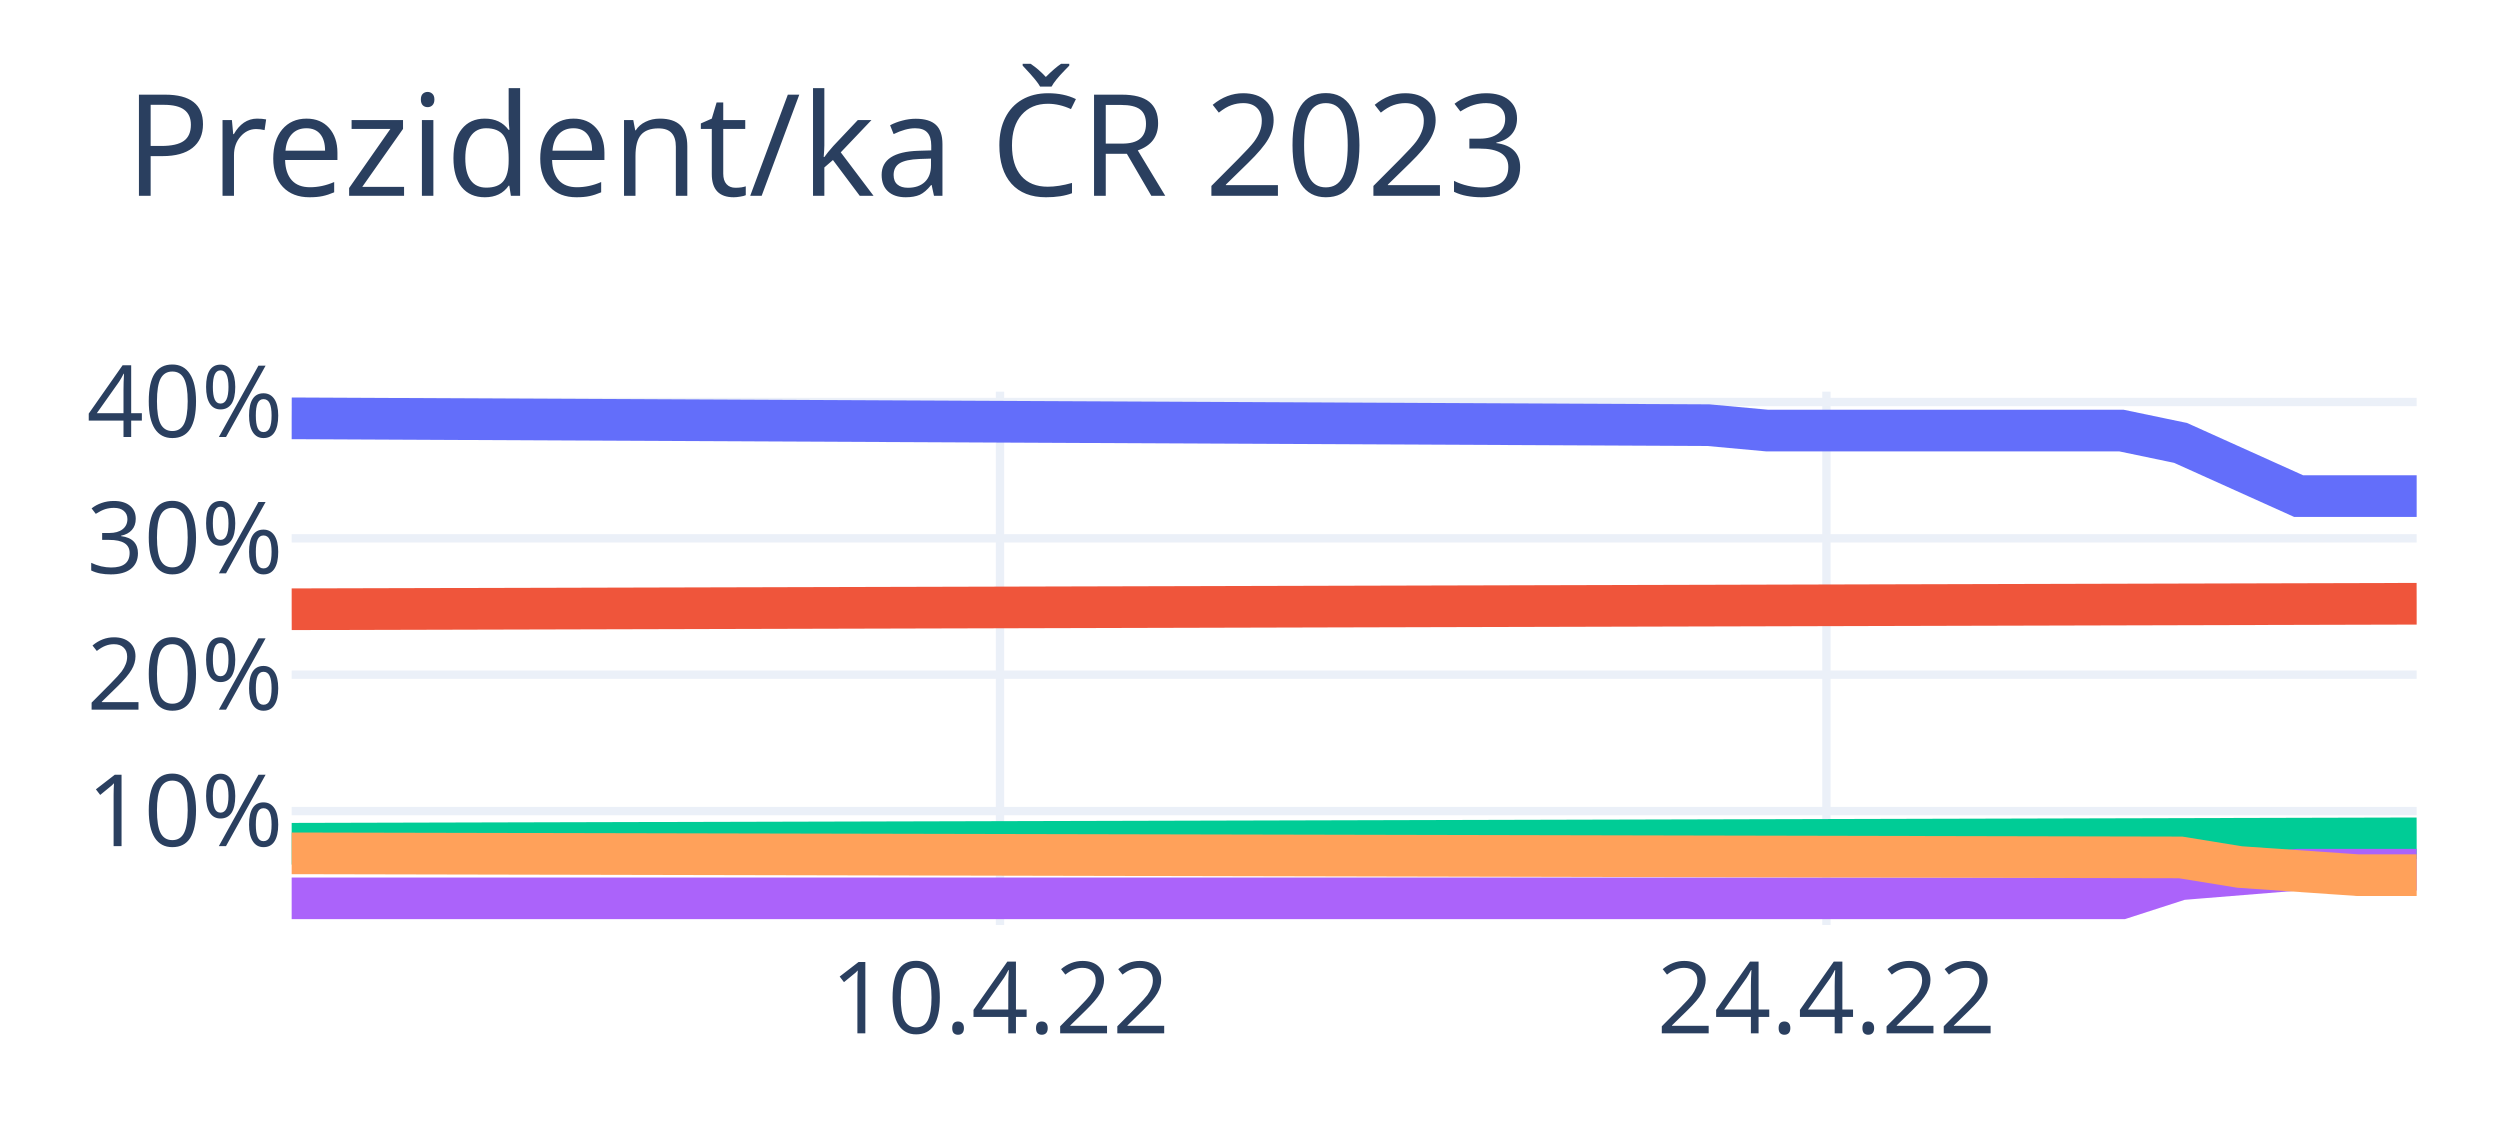
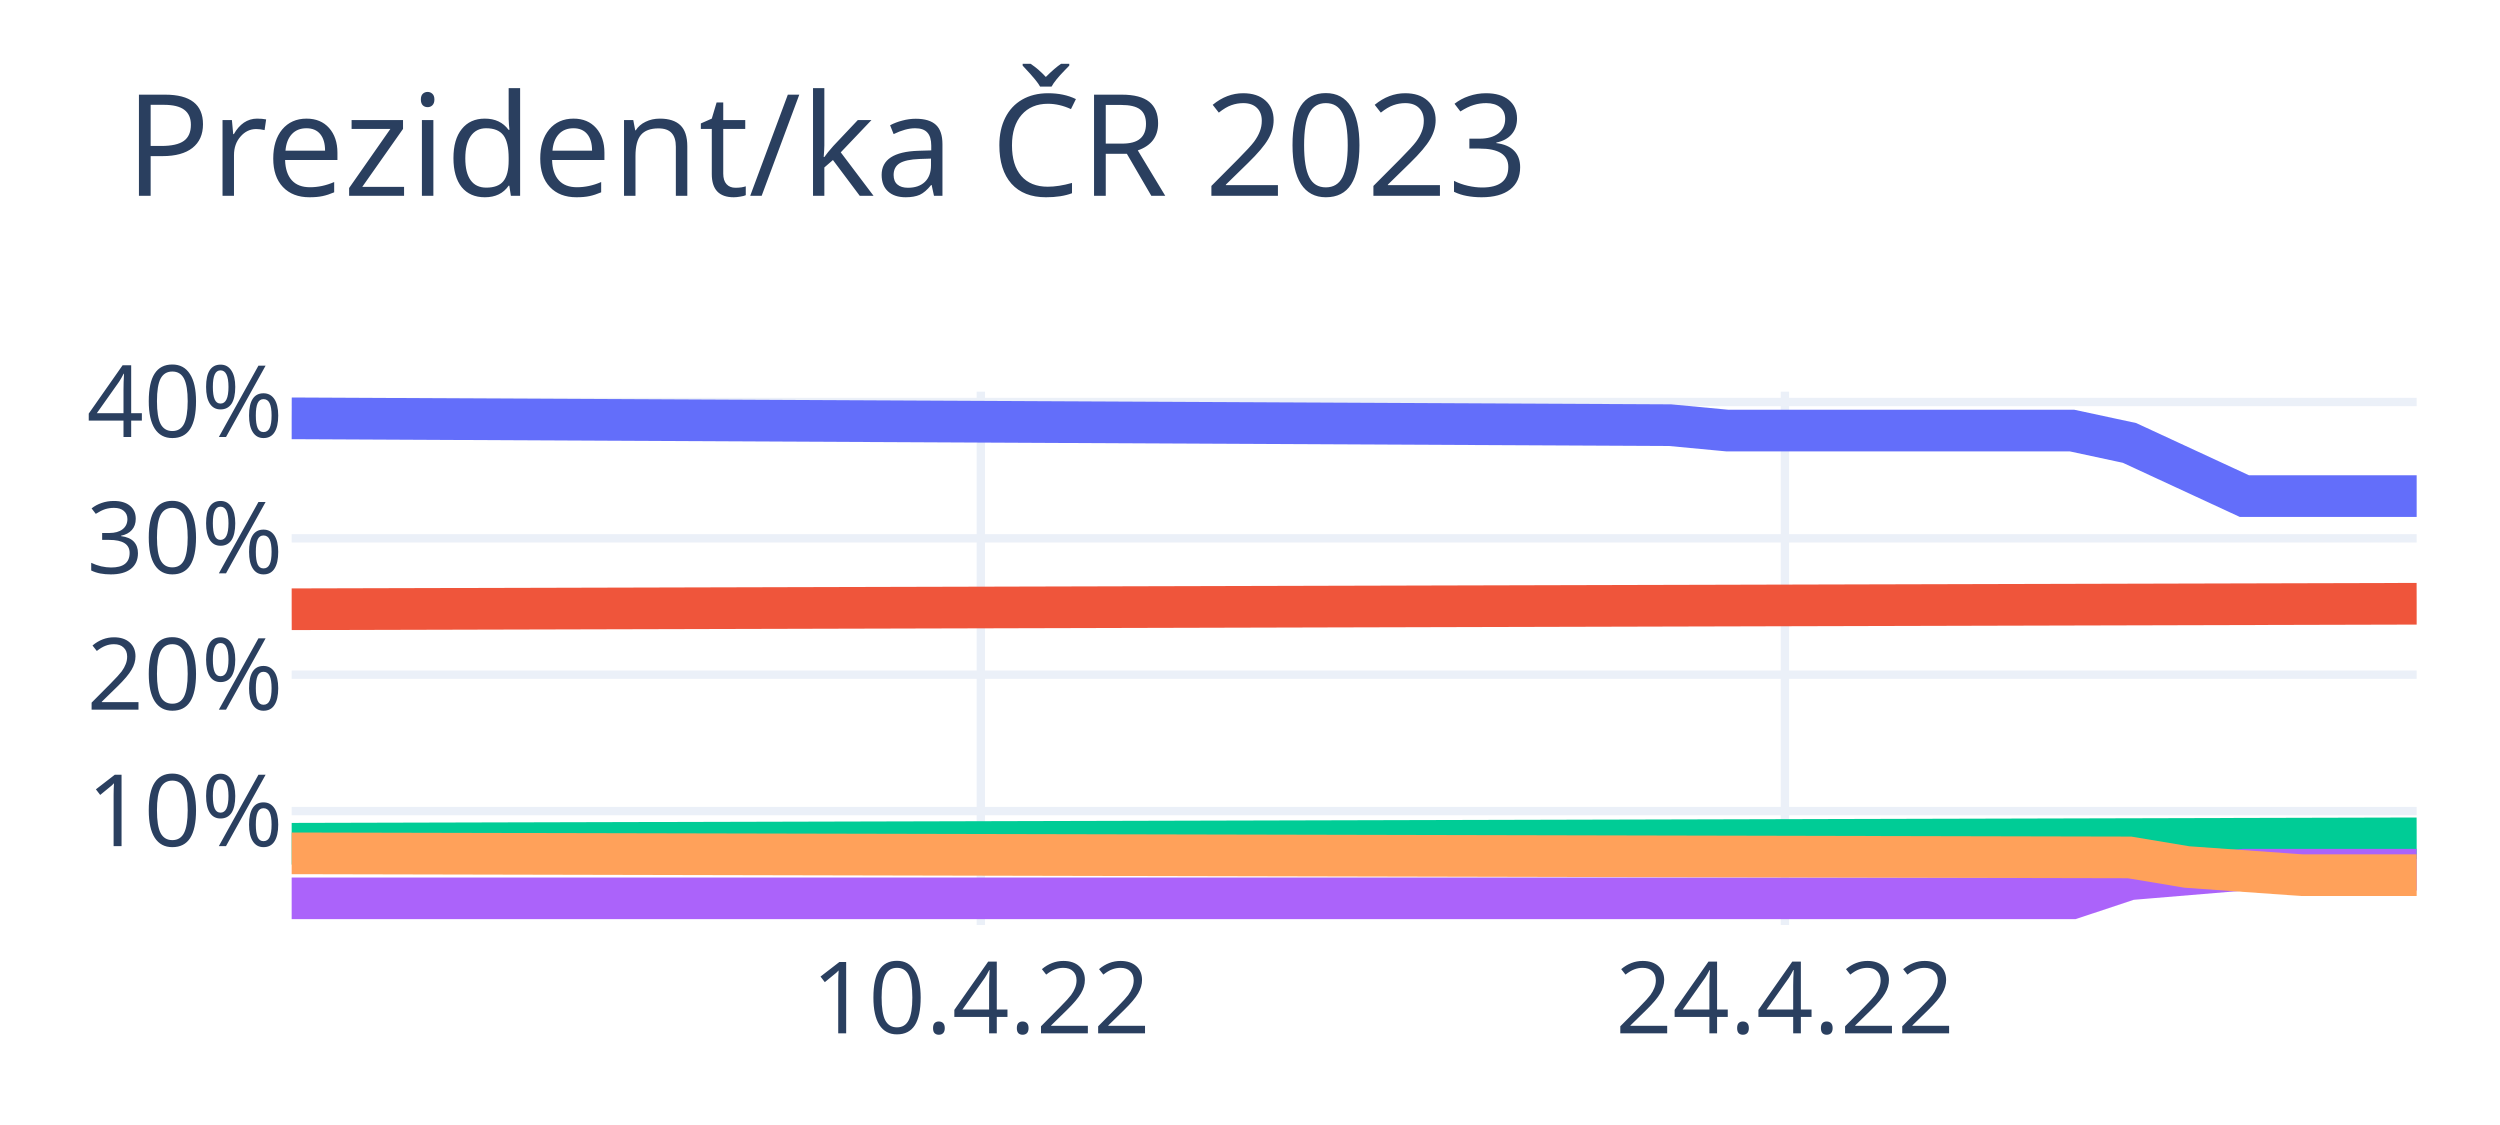
<svg xmlns="http://www.w3.org/2000/svg" class="main-svg" width="300" height="135" style="" viewBox="0 0 300 135">
  <rect x="0" y="0" width="300" height="135" style="fill: rgb(255, 255, 255); fill-opacity: 1;" />
-   <defs id="defs-7ec1ca">
+   <defs id="defs-3aeb0f">
    <g class="clips">
-       <clipPath id="clip7ec1caxyplot" class="plotclip">
+       <clipPath id="clip3aeb0fxyplot" class="plotclip">
        <rect width="255" height="64" />
      </clipPath>
-       <clipPath class="axesclip" id="clip7ec1cax">
+       <clipPath class="axesclip" id="clip3aeb0fx">
        <rect x="35" y="0" width="255" height="135" />
      </clipPath>
-       <clipPath class="axesclip" id="clip7ec1cay">
+       <clipPath class="axesclip" id="clip3aeb0fy">
        <rect x="0" y="47" width="300" height="64" />
      </clipPath>
-       <clipPath class="axesclip" id="clip7ec1caxy">
+       <clipPath class="axesclip" id="clip3aeb0fxy">
        <rect x="35" y="47" width="255" height="64" />
      </clipPath>
    </g>
    <g class="gradients" />
    <g class="patterns" />
  </defs>
  <g class="bglayer" />
  <g class="layer-below">
    <g class="imagelayer" />
    <g class="shapelayer" />
  </g>
  <g class="cartesianlayer">
    <g class="subplot xy">
      <g class="layer-subplot">
        <g class="shapelayer" />
        <g class="imagelayer" />
      </g>
      <g class="gridlayer">
        <g class="x">
-           <path class="xgrid crisp" transform="translate(120,0)" d="M0,47v64" style="stroke: rgb(235, 240, 248); stroke-opacity: 1; stroke-width: 1px;" />
-           <path class="xgrid crisp" transform="translate(219.17,0)" d="M0,47v64" style="stroke: rgb(235, 240, 248); stroke-opacity: 1; stroke-width: 1px;" />
+           <path class="xgrid crisp" transform="translate(117.7,0)" d="M0,47v64" style="stroke: rgb(235, 240, 248); stroke-opacity: 1; stroke-width: 1px;" />
+           <path class="xgrid crisp" transform="translate(214.19,0)" d="M0,47v64" style="stroke: rgb(235, 240, 248); stroke-opacity: 1; stroke-width: 1px;" />
        </g>
        <g class="y">
          <path class="ygrid crisp" transform="translate(0,97.33)" d="M35,0h255" style="stroke: rgb(235, 240, 248); stroke-opacity: 1; stroke-width: 1px;" />
          <path class="ygrid crisp" transform="translate(0,80.96)" d="M35,0h255" style="stroke: rgb(235, 240, 248); stroke-opacity: 1; stroke-width: 1px;" />
          <path class="ygrid crisp" transform="translate(0,64.6)" d="M35,0h255" style="stroke: rgb(235, 240, 248); stroke-opacity: 1; stroke-width: 1px;" />
          <path class="ygrid crisp" transform="translate(0,48.24)" d="M35,0h255" style="stroke: rgb(235, 240, 248); stroke-opacity: 1; stroke-width: 1px;" />
        </g>
      </g>
      <g class="zerolinelayer" />
      <path class="xlines-below" />
      <path class="ylines-below" />
      <g class="overlines-below" />
      <g class="xaxislayer-below" />
      <g class="yaxislayer-below" />
      <g class="overaxes-below" />
-       <g class="plot" transform="translate(35,47)" clip-path="url(#clip7ec1caxyplot)">
+       <g class="plot" transform="translate(35,47)" clip-path="url(#clip3aeb0fxyplot)">
        <g class="scatterlayer mlayer">
-           <g class="trace scatter traceecab14" style="stroke-miterlimit: 2; opacity: 1;">
+           <g class="trace scatter traceba8900" style="stroke-miterlimit: 2; opacity: 1;">
            <g class="fills" />
            <g class="errorbars" />
            <g class="lines">
-               <path class="js-line" d="M0,3.2L170,4.02L177.08,4.67L219.58,4.67L226.67,6.15L240.83,12.53L247.92,12.53L255,12.53" style="vector-effect: non-scaling-stroke; fill: none; stroke: rgb(99, 110, 250); stroke-opacity: 1; stroke-width: 5px; opacity: 1;" />
+               <path class="js-line" d="M0,3.2L165.41,4.02L172.3,4.67L213.65,4.67L220.54,6.15L234.32,12.53L241.22,12.53L255,12.53" style="vector-effect: non-scaling-stroke; fill: none; stroke: rgb(99, 110, 250); stroke-opacity: 1; stroke-width: 5px; opacity: 1;" />
            </g>
            <g class="points" />
            <g class="text" />
          </g>
-           <g class="trace scatter trace6cb83b" style="stroke-miterlimit: 2; opacity: 1;">
+           <g class="trace scatter trace278dd2" style="stroke-miterlimit: 2; opacity: 1;">
            <g class="fills" />
            <g class="errorbars" />
            <g class="lines">
              <path class="js-line" d="M0,26.11L255,25.45" style="vector-effect: non-scaling-stroke; fill: none; stroke: rgb(239, 85, 59); stroke-opacity: 1; stroke-width: 5px; opacity: 1;" />
            </g>
            <g class="points" />
            <g class="text" />
          </g>
-           <g class="trace scatter trace68b71e" style="stroke-miterlimit: 2; opacity: 1;">
+           <g class="trace scatter trace87a89a" style="stroke-miterlimit: 2; opacity: 1;">
            <g class="fills" />
            <g class="errorbars" />
            <g class="lines">
              <path class="js-line" d="M0,54.25L255,53.6" style="vector-effect: non-scaling-stroke; fill: none; stroke: rgb(0, 204, 150); stroke-opacity: 1; stroke-width: 5px; opacity: 1;" />
            </g>
            <g class="points" />
            <g class="text" />
          </g>
-           <g class="trace scatter trace408c11" style="stroke-miterlimit: 2; opacity: 1;">
+           <g class="trace scatter trace3c7c59" style="stroke-miterlimit: 2; opacity: 1;">
            <g class="fills" />
            <g class="errorbars" />
            <g class="lines">
-               <path class="js-line" d="M0,60.8L219.58,60.8L226.67,58.51L240.83,57.36L247.92,57.36L255,57.36" style="vector-effect: non-scaling-stroke; fill: none; stroke: rgb(171, 99, 250); stroke-opacity: 1; stroke-width: 5px; opacity: 1;" />
+               <path class="js-line" d="M0,60.8L213.65,60.8L220.54,58.51L234.32,57.36L241.22,57.36L255,57.36" style="vector-effect: non-scaling-stroke; fill: none; stroke: rgb(171, 99, 250); stroke-opacity: 1; stroke-width: 5px; opacity: 1;" />
            </g>
            <g class="points" />
            <g class="text" />
          </g>
-           <g class="trace scatter traceb09233" style="stroke-miterlimit: 2; opacity: 1;">
+           <g class="trace scatter trace3331f7" style="stroke-miterlimit: 2; opacity: 1;">
            <g class="fills" />
            <g class="errorbars" />
            <g class="lines">
-               <path class="js-line" d="M0,55.4L226.67,55.89L233.75,57.04L247.92,58.02L255,58.02" style="vector-effect: non-scaling-stroke; fill: none; stroke: rgb(255, 161, 90); stroke-opacity: 1; stroke-width: 5px; opacity: 1;" />
+               <path class="js-line" d="M0,55.4L220.54,55.89L227.43,57.04L241.22,58.02L248.11,58.02L255,58.02" style="vector-effect: non-scaling-stroke; fill: none; stroke: rgb(255, 161, 90); stroke-opacity: 1; stroke-width: 5px; opacity: 1;" />
            </g>
            <g class="points" />
            <g class="text" />
          </g>
        </g>
      </g>
      <g class="overplot" />
      <path class="xlines-above crisp" d="M0,0" style="fill: none;" />
      <path class="ylines-above crisp" d="M0,0" style="fill: none;" />
      <g class="overlines-above" />
      <g class="xaxislayer-above">
        <g class="xtick">
-           <text text-anchor="middle" x="0" y="124" transform="translate(120,0)" style="font-family: 'Open Sans', verdana, arial, sans-serif; font-size: 12px; fill: rgb(42, 63, 95); fill-opacity: 1; white-space: pre; opacity: 1;">10.4.22</text>
+           <text text-anchor="middle" x="0" y="124" transform="translate(117.7,0)" style="font-family: 'Open Sans', verdana, arial, sans-serif; font-size: 12px; fill: rgb(42, 63, 95); fill-opacity: 1; white-space: pre; opacity: 1;">10.4.22</text>
        </g>
        <g class="xtick">
-           <text text-anchor="middle" x="0" y="124" style="font-family: 'Open Sans', verdana, arial, sans-serif; font-size: 12px; fill: rgb(42, 63, 95); fill-opacity: 1; white-space: pre; opacity: 1;" transform="translate(219.17,0)">24.4.22</text>
+           <text text-anchor="middle" x="0" y="124" style="font-family: 'Open Sans', verdana, arial, sans-serif; font-size: 12px; fill: rgb(42, 63, 95); fill-opacity: 1; white-space: pre; opacity: 1;" transform="translate(214.19,0)">24.4.22</text>
        </g>
      </g>
      <g class="yaxislayer-above">
        <g class="ytick">
          <text text-anchor="end" x="34" y="4.2" transform="translate(0,97.33)" style="font-family: 'Open Sans', verdana, arial, sans-serif; font-size: 12px; fill: rgb(42, 63, 95); fill-opacity: 1; white-space: pre; opacity: 1;">10%</text>
        </g>
        <g class="ytick">
          <text text-anchor="end" x="34" y="4.2" style="font-family: 'Open Sans', verdana, arial, sans-serif; font-size: 12px; fill: rgb(42, 63, 95); fill-opacity: 1; white-space: pre; opacity: 1;" transform="translate(0,80.96)">20%</text>
        </g>
        <g class="ytick">
          <text text-anchor="end" x="34" y="4.2" style="font-family: 'Open Sans', verdana, arial, sans-serif; font-size: 12px; fill: rgb(42, 63, 95); fill-opacity: 1; white-space: pre; opacity: 1;" transform="translate(0,64.6)">30%</text>
        </g>
        <g class="ytick">
          <text text-anchor="end" x="34" y="4.2" style="font-family: 'Open Sans', verdana, arial, sans-serif; font-size: 12px; fill: rgb(42, 63, 95); fill-opacity: 1; white-space: pre; opacity: 1;" transform="translate(0,48.24)">40%</text>
        </g>
      </g>
      <g class="overaxes-above" />
    </g>
  </g>
  <g class="polarlayer" />
  <g class="smithlayer" />
  <g class="ternarylayer" />
  <g class="geolayer" />
  <g class="funnelarealayer" />
  <g class="pielayer" />
  <g class="iciclelayer" />
  <g class="treemaplayer" />
  <g class="sunburstlayer" />
  <g class="glimages" />
-   <defs id="topdefs-7ec1ca">
+   <defs id="topdefs-3aeb0f">
    <g class="clips" />
  </defs>
  <g class="layer-above">
    <g class="imagelayer" />
    <g class="shapelayer" />
  </g>
  <g class="infolayer">
    <g class="g-gtitle">
      <text class="gtitle" x="15" y="23.5" text-anchor="start" dy="0em" style="font-family: 'Open Sans', verdana, arial, sans-serif; font-size: 17px; fill: rgb(42, 63, 95); opacity: 1; font-weight: normal; white-space: pre;">Prezident/ka ČR 2023</text>
    </g>
    <g class="g-xtitle" />
    <g class="g-ytitle" />
  </g>
</svg>
